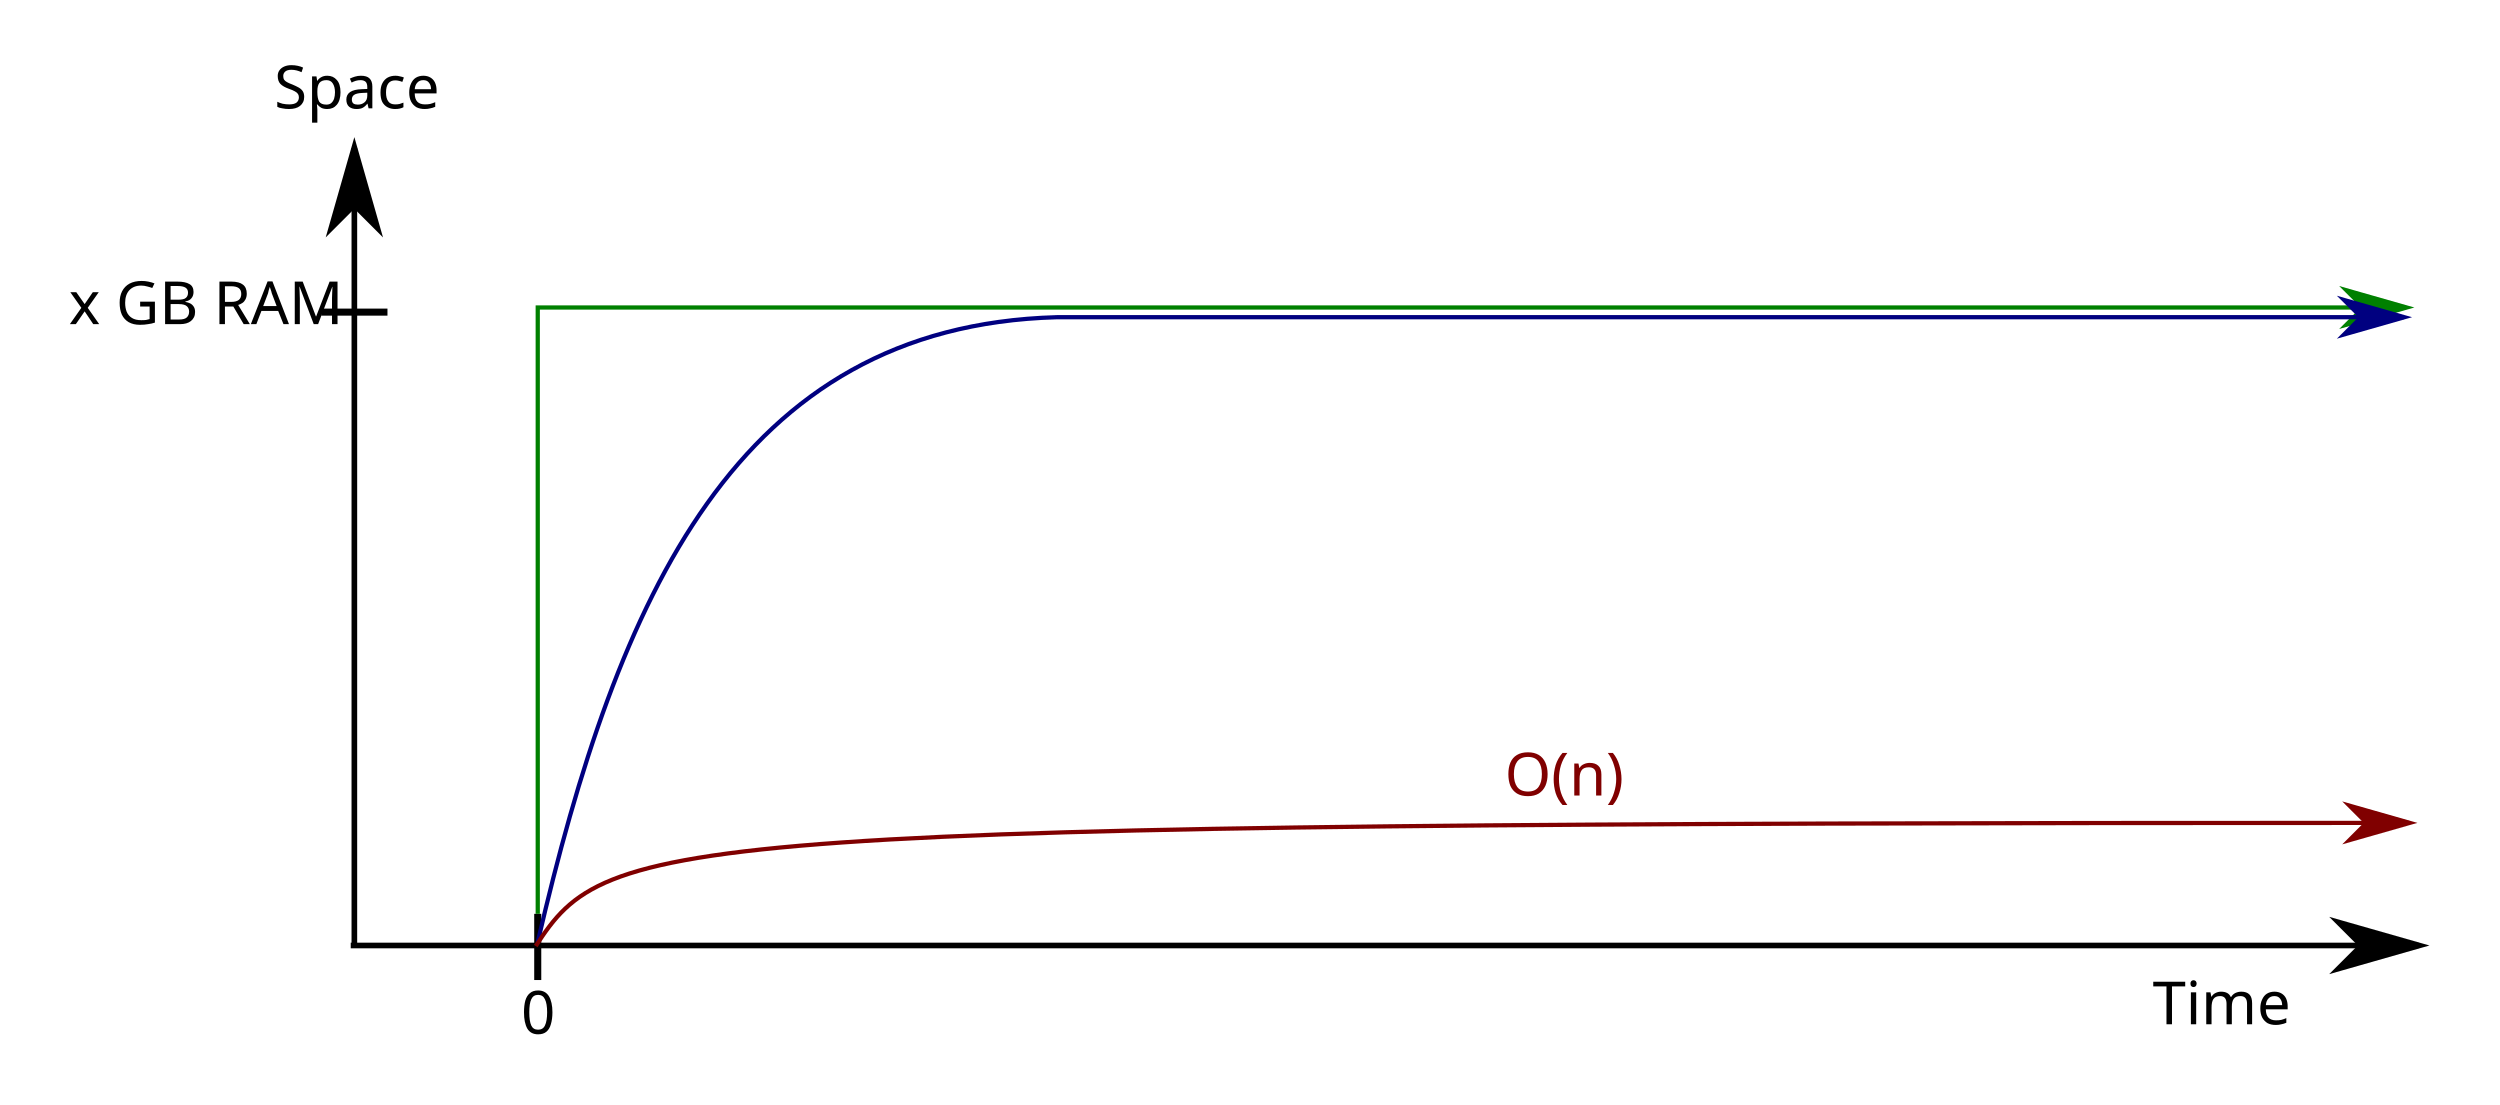
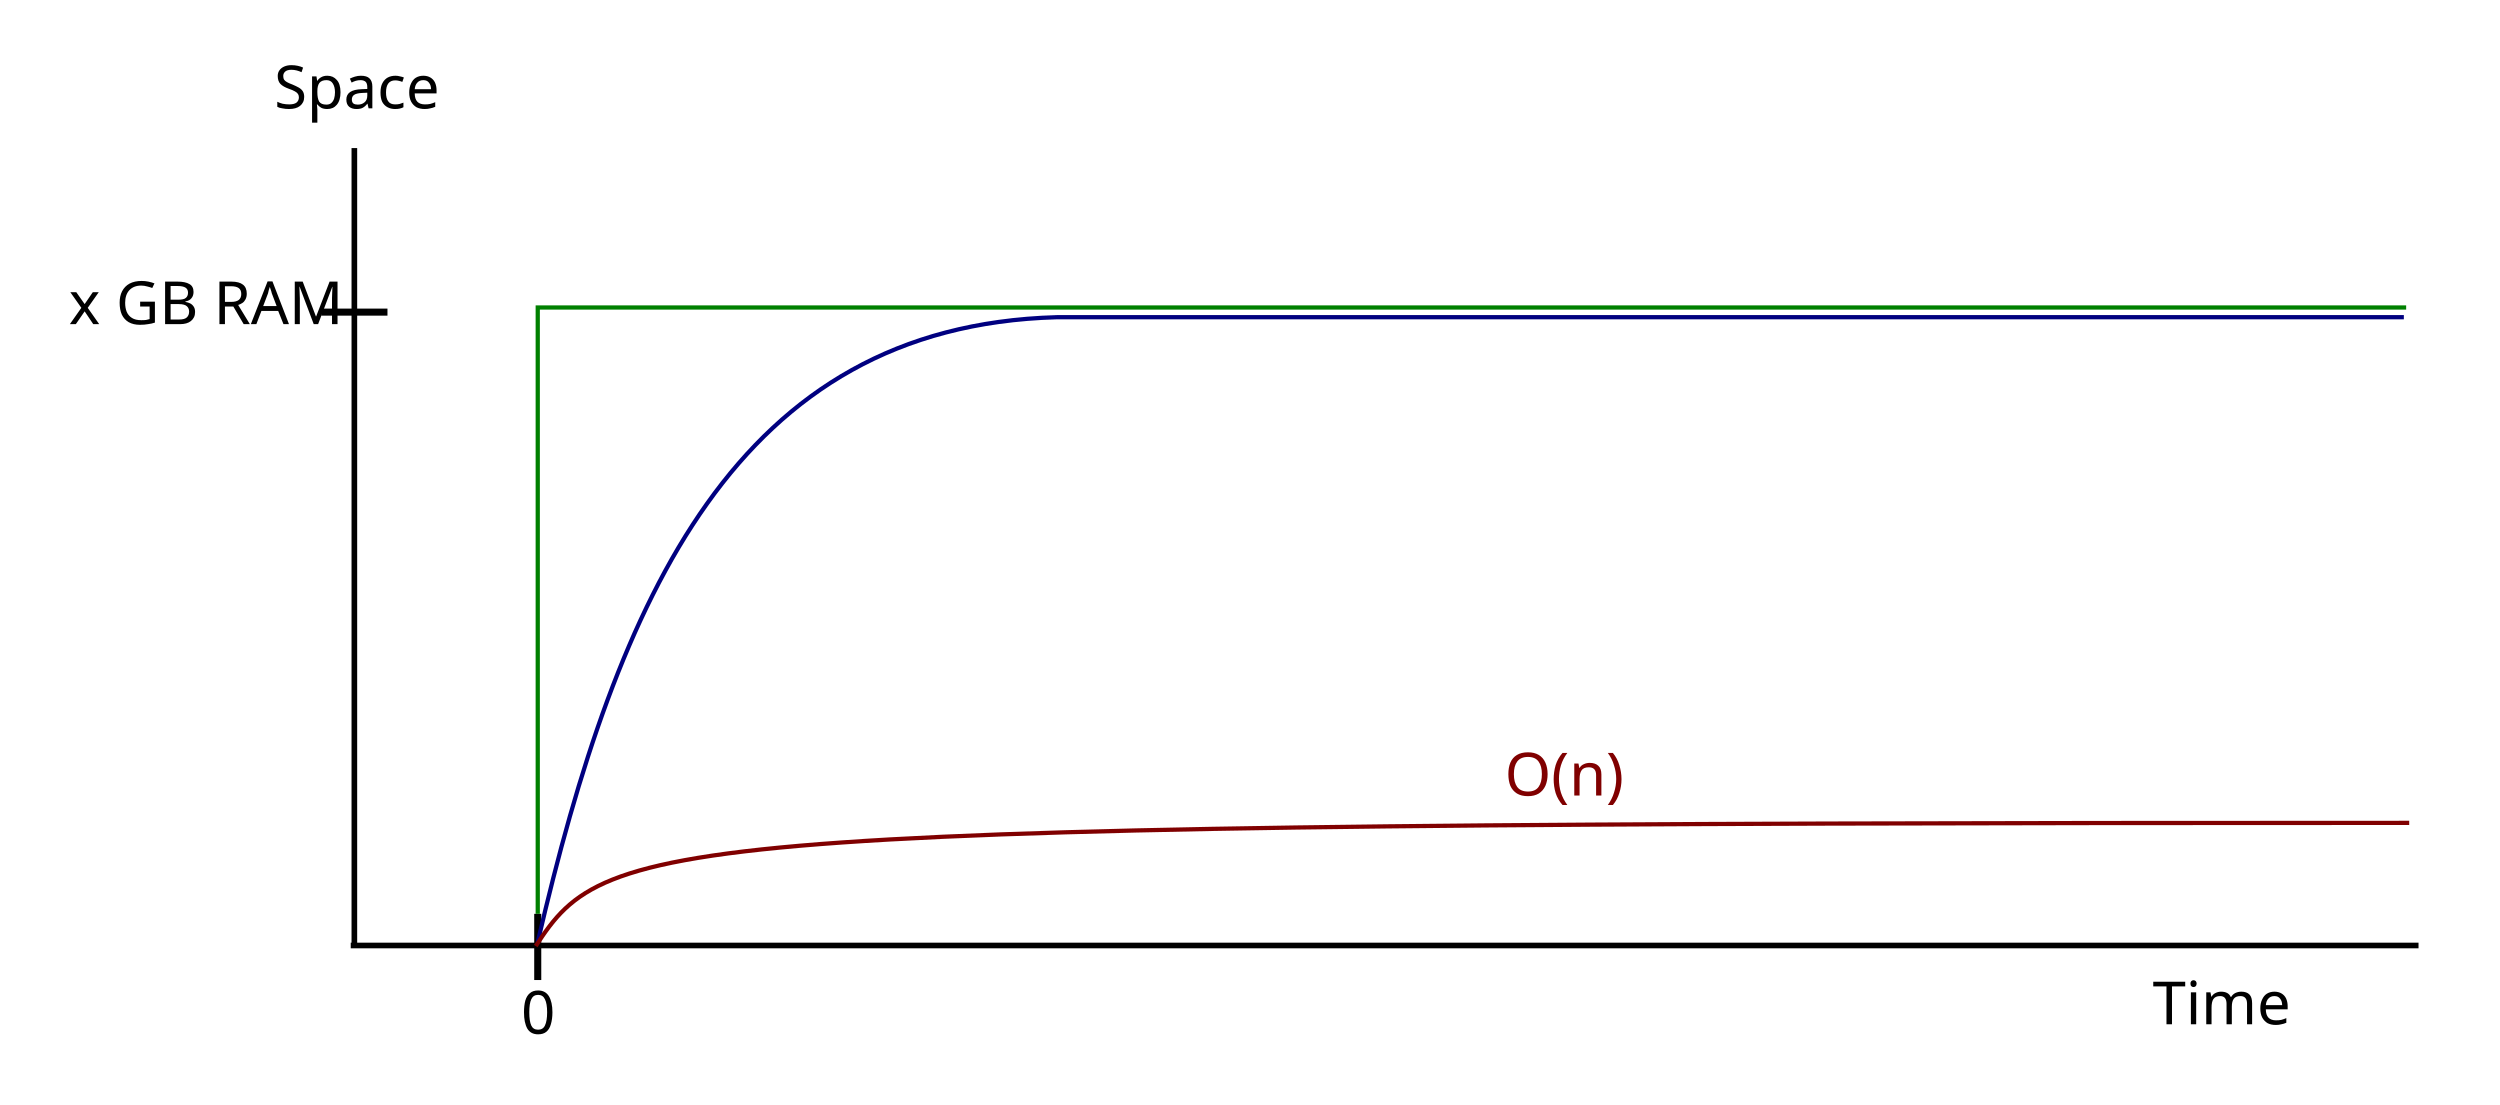
<svg xmlns="http://www.w3.org/2000/svg" width="177.222mm" height="78.331mm" viewBox="0 0 177.222 78.331" version="1.1" id="svg3823">
  <defs id="defs3820">
    <marker style="overflow:visible" id="Arrow1Lend" refX="0" refY="0" orient="auto">
      <path transform="matrix(-0.8,0,0,-0.8,-10,0)" style="fill:context-stroke;fill-rule:evenodd;stroke:context-stroke;stroke-width:1pt" d="M 0,0 5,-5 -12.5,0 5,5 Z" id="path6856" />
    </marker>
+     <marker style="overflow:visible" id="Arrow1Lend_Fnone_S#800000" refX="0" refY="0" orient="auto">
+       <path transform="matrix(-0.8,0,0,-0.8,-10,0)" style="fill:#800000;fill-rule:evenodd;stroke:#800000;stroke-width:1pt" d="M 0,0 5,-5 -12.5,0 5,5 Z" id="path1004" />
+     </marker>
+     <marker style="overflow:visible" id="Arrow1Lend_Fnone_S#000080" refX="0" refY="0" orient="auto">
+       <path transform="matrix(-0.8,0,0,-0.8,-10,0)" style="fill:#000080;fill-rule:evenodd;stroke:#000080;stroke-width:1pt" d="M 0,0 5,-5 -12.5,0 5,5 Z" id="path1001" />
+     </marker>
+     <marker style="overflow:visible" id="Arrow1Lend_Fnone_S#008000" refX="0" refY="0" orient="auto">
+       <path transform="matrix(-0.8,0,0,-0.8,-10,0)" style="fill:#008000;fill-rule:evenodd;stroke:#008000;stroke-width:1pt" d="M 0,0 5,-5 -12.5,0 5,5 Z" id="path998" />
+     </marker>
+     <marker style="overflow:visible" id="Arrow1Lend_Fnone_S#000000" refX="0" refY="0" orient="auto">
+       <path transform="matrix(-0.8,0,0,-0.8,-10,0)" style="fill:#000000;fill-rule:evenodd;stroke:#000000;stroke-width:1pt" d="M 0,0 5,-5 -12.5,0 5,5 Z" id="path995" />
+     </marker>
  </defs>
  <g id="layer1" transform="translate(-14.20619,-138.5451)">
-     <path style="opacity:1;fill:none;fill-opacity:1;stroke:#000000;stroke-width:0.4;stroke-linecap:butt;stroke-linejoin:miter;stroke-miterlimit:4;stroke-dasharray:none;stroke-dashoffset:0;stroke-opacity:1;marker-end:url(#Arrow1Lend)" d="M 39.326,205.625 V 149.042" id="path3893" />
+     <path style="opacity:1;fill:none;fill-opacity:1;stroke:#000000;stroke-width:0.4;stroke-linecap:butt;stroke-linejoin:miter;stroke-miterlimit:4;stroke-dasharray:none;stroke-dashoffset:0;stroke-opacity:1;marker-end:url(#Arrow1Lend_Fnone_S#000000)" d="M 39.326,205.625 V 149.042" id="path3893" />
    <text xml:space="preserve" style="font-style:normal;font-variant:normal;font-weight:normal;font-stretch:normal;font-size:4.233px;line-height:1.25;font-family:'Ubuntu Mono';-inkscape-font-specification:'Ubuntu Mono';font-variant-ligatures:normal;font-variant-position:normal;font-variant-caps:normal;font-variant-numeric:normal;font-variant-alternates:normal;font-feature-settings:normal;text-indent:0;text-align:start;text-decoration:none;text-decoration-line:none;text-decoration-style:solid;text-decoration-color:#000000;letter-spacing:0px;word-spacing:0px;text-transform:none;writing-mode:lr-tb;direction:ltr;text-orientation:mixed;dominant-baseline:auto;baseline-shift:baseline;text-anchor:start;white-space:normal;shape-padding:0;opacity:1;vector-effect:none;fill:#000000;fill-opacity:1;stroke:none;stroke-width:0.265;stroke-linecap:butt;stroke-linejoin:miter;stroke-miterlimit:4;stroke-dasharray:none;stroke-dashoffset:0;stroke-opacity:1" x="33.645" y="146.225" id="text4755">
      <tspan id="tspan4753" style="stroke-width:0.265" x="33.645" y="146.225">Space</tspan>
    </text>
    <path style="opacity:1;vector-effect:none;fill:none;fill-opacity:1;stroke:#000000;stroke-width:0.5;stroke-linecap:butt;stroke-linejoin:miter;stroke-miterlimit:4;stroke-dasharray:none;stroke-dashoffset:0;stroke-opacity:1" d="m 36.98,160.671 h 4.693" id="path5652" />
    <text xml:space="preserve" style="font-style:normal;font-variant:normal;font-weight:normal;font-stretch:normal;font-size:4.233px;line-height:1.25;font-family:'Ubuntu Mono';-inkscape-font-specification:'Ubuntu Mono';font-variant-ligatures:normal;font-variant-position:normal;font-variant-caps:normal;font-variant-numeric:normal;font-variant-alternates:normal;font-feature-settings:normal;text-indent:0;text-align:start;text-decoration:none;text-decoration-line:none;text-decoration-style:solid;text-decoration-color:#000000;letter-spacing:0px;word-spacing:0px;text-transform:none;writing-mode:lr-tb;direction:ltr;text-orientation:mixed;dominant-baseline:auto;baseline-shift:baseline;text-anchor:start;white-space:normal;shape-padding:0;opacity:1;vector-effect:none;fill:#000000;fill-opacity:1;stroke:none;stroke-width:0.265;stroke-linecap:butt;stroke-linejoin:miter;stroke-miterlimit:4;stroke-dasharray:none;stroke-dashoffset:0;stroke-opacity:1" x="19.083" y="161.527" id="text5956">
      <tspan id="tspan5954" style="stroke-width:0.265" x="19.083" y="161.527">x GB RAM</tspan>
    </text>
-     <path style="opacity:1;fill:none;fill-opacity:1;stroke:#000000;stroke-width:0.4;stroke-linecap:butt;stroke-linejoin:miter;stroke-miterlimit:4;stroke-dasharray:none;stroke-dashoffset:0;stroke-opacity:1;marker-end:url(#Arrow1Lend)" d="M 39.069,205.57 H 185.652" id="path7121" />
+     <path style="opacity:1;fill:none;fill-opacity:1;stroke:#000000;stroke-width:0.4;stroke-linecap:butt;stroke-linejoin:miter;stroke-miterlimit:4;stroke-dasharray:none;stroke-dashoffset:0;stroke-opacity:1;marker-end:url(#Arrow1Lend_Fnone_S#000000)" d="M 39.069,205.57 H 185.652" id="path7121" />
    <text xml:space="preserve" style="font-style:normal;font-variant:normal;font-weight:normal;font-stretch:normal;font-size:4.233px;line-height:1.25;font-family:'Ubuntu Mono';-inkscape-font-specification:'Ubuntu Mono';font-variant-ligatures:normal;font-variant-position:normal;font-variant-caps:normal;font-variant-numeric:normal;font-variant-alternates:normal;font-feature-settings:normal;text-indent:0;text-align:start;text-decoration:none;text-decoration-line:none;text-decoration-style:solid;text-decoration-color:#000000;letter-spacing:0px;word-spacing:0px;text-transform:none;writing-mode:lr-tb;direction:ltr;text-orientation:mixed;dominant-baseline:auto;baseline-shift:baseline;text-anchor:start;white-space:normal;shape-padding:0;opacity:1;vector-effect:none;fill:#000000;fill-opacity:1;stroke:none;stroke-width:0.265;stroke-linecap:butt;stroke-linejoin:miter;stroke-miterlimit:4;stroke-dasharray:none;stroke-dashoffset:0;stroke-opacity:1" x="166.802" y="211.154" id="text8126">
      <tspan id="tspan8124" style="stroke-width:0.265" x="166.802" y="211.154">Time</tspan>
    </text>
    <path style="opacity:1;vector-effect:none;fill:none;fill-opacity:1;stroke:#000000;stroke-width:0.5;stroke-linecap:butt;stroke-linejoin:miter;stroke-miterlimit:4;stroke-dasharray:none;stroke-dashoffset:0;stroke-opacity:1" d="m 52.326,203.325 v 4.693" id="path8224" />
    <text xml:space="preserve" style="font-style:normal;font-variant:normal;font-weight:normal;font-stretch:normal;font-size:4.233px;line-height:1.25;font-family:'Ubuntu Mono';-inkscape-font-specification:'Ubuntu Mono';font-variant-ligatures:normal;font-variant-position:normal;font-variant-caps:normal;font-variant-numeric:normal;font-variant-alternates:normal;font-feature-settings:normal;text-indent:0;text-align:start;text-decoration:none;text-decoration-line:none;text-decoration-style:solid;text-decoration-color:#000000;letter-spacing:0px;word-spacing:0px;text-transform:none;writing-mode:lr-tb;direction:ltr;text-orientation:mixed;dominant-baseline:auto;baseline-shift:baseline;text-anchor:start;white-space:normal;shape-padding:0;opacity:1;vector-effect:none;fill:#000000;fill-opacity:1;stroke:none;stroke-width:0.265;stroke-linecap:butt;stroke-linejoin:miter;stroke-miterlimit:4;stroke-dasharray:none;stroke-dashoffset:0;stroke-opacity:1" x="51.148" y="211.821" id="text8734">
      <tspan id="tspan8732" style="stroke-width:0.265" x="51.148" y="211.821">0</tspan>
    </text>
-     <path style="opacity:1;fill:none;fill-opacity:1;stroke:#008000;stroke-width:0.3;stroke-linecap:butt;stroke-linejoin:miter;stroke-miterlimit:4;stroke-dasharray:none;stroke-dashoffset:0;stroke-opacity:1;marker-end:url(#Arrow1Lend)" d="m 52.326,203.325 v -42.982 H 184.776" id="path8849" />
-     <path style="opacity:1;fill:none;fill-opacity:1;stroke:#000080;stroke-width:0.3;stroke-linecap:butt;stroke-linejoin:miter;stroke-miterlimit:4;stroke-dasharray:none;stroke-dashoffset:0;stroke-opacity:1;marker-end:url(#Arrow1Lend)" d="M 52.326,205.325 C 57.999,180.827 66.424,161.674 89.113,161.032 H 184.612" id="path8997" />
-     <path style="fill:none;stroke:#800000;stroke-width:0.3;stroke-linecap:butt;stroke-linejoin:miter;stroke-miterlimit:4;stroke-dasharray:none;stroke-opacity:1;marker-end:url(#Arrow1Lend)" d="m 52.185,205.61 c 5.159,-7.944 8.533,-8.732 132.807,-8.732" id="path9930" />
+     <path style="opacity:1;fill:none;fill-opacity:1;stroke:#008000;stroke-width:0.3;stroke-linecap:butt;stroke-linejoin:miter;stroke-miterlimit:4;stroke-dasharray:none;stroke-dashoffset:0;stroke-opacity:1;marker-end:url(#Arrow1Lend_Fnone_S#008000)" d="m 52.326,203.325 v -42.982 H 184.776" id="path8849" />
+     <path style="opacity:1;fill:none;fill-opacity:1;stroke:#000080;stroke-width:0.3;stroke-linecap:butt;stroke-linejoin:miter;stroke-miterlimit:4;stroke-dasharray:none;stroke-dashoffset:0;stroke-opacity:1;marker-end:url(#Arrow1Lend_Fnone_S#000080)" d="M 52.326,205.325 C 57.999,180.827 66.424,161.674 89.113,161.032 H 184.612" id="path8997" />
+     <path style="fill:none;stroke:#800000;stroke-width:0.3;stroke-linecap:butt;stroke-linejoin:miter;stroke-miterlimit:4;stroke-dasharray:none;stroke-opacity:1;marker-end:url(#Arrow1Lend_Fnone_S#800000)" d="m 52.185,205.61 c 5.159,-7.944 8.533,-8.732 132.807,-8.732" id="path9930" />
    <text xml:space="preserve" style="font-style:normal;font-variant:normal;font-weight:normal;font-stretch:normal;font-size:4.233px;line-height:1.25;font-family:'Ubuntu Mono';-inkscape-font-specification:'Ubuntu Mono';font-variant-ligatures:normal;font-variant-position:normal;font-variant-caps:normal;font-variant-numeric:normal;font-variant-alternates:normal;font-feature-settings:normal;text-indent:0;text-align:start;text-decoration:none;text-decoration-line:none;text-decoration-style:solid;text-decoration-color:#000000;letter-spacing:0px;word-spacing:0px;text-transform:none;writing-mode:lr-tb;direction:ltr;text-orientation:mixed;dominant-baseline:auto;baseline-shift:baseline;text-anchor:start;white-space:normal;shape-padding:0;opacity:1;vector-effect:none;fill:#800000;fill-opacity:1;stroke:none;stroke-width:0.265;stroke-linecap:butt;stroke-linejoin:miter;stroke-miterlimit:4;stroke-dasharray:none;stroke-dashoffset:0;stroke-opacity:1" x="120.869" y="194.94" id="text10450">
      <tspan id="tspan10448" style="fill:#800000;stroke-width:0.265" x="120.869" y="194.94">O(n)</tspan>
    </text>
  </g>
</svg>
